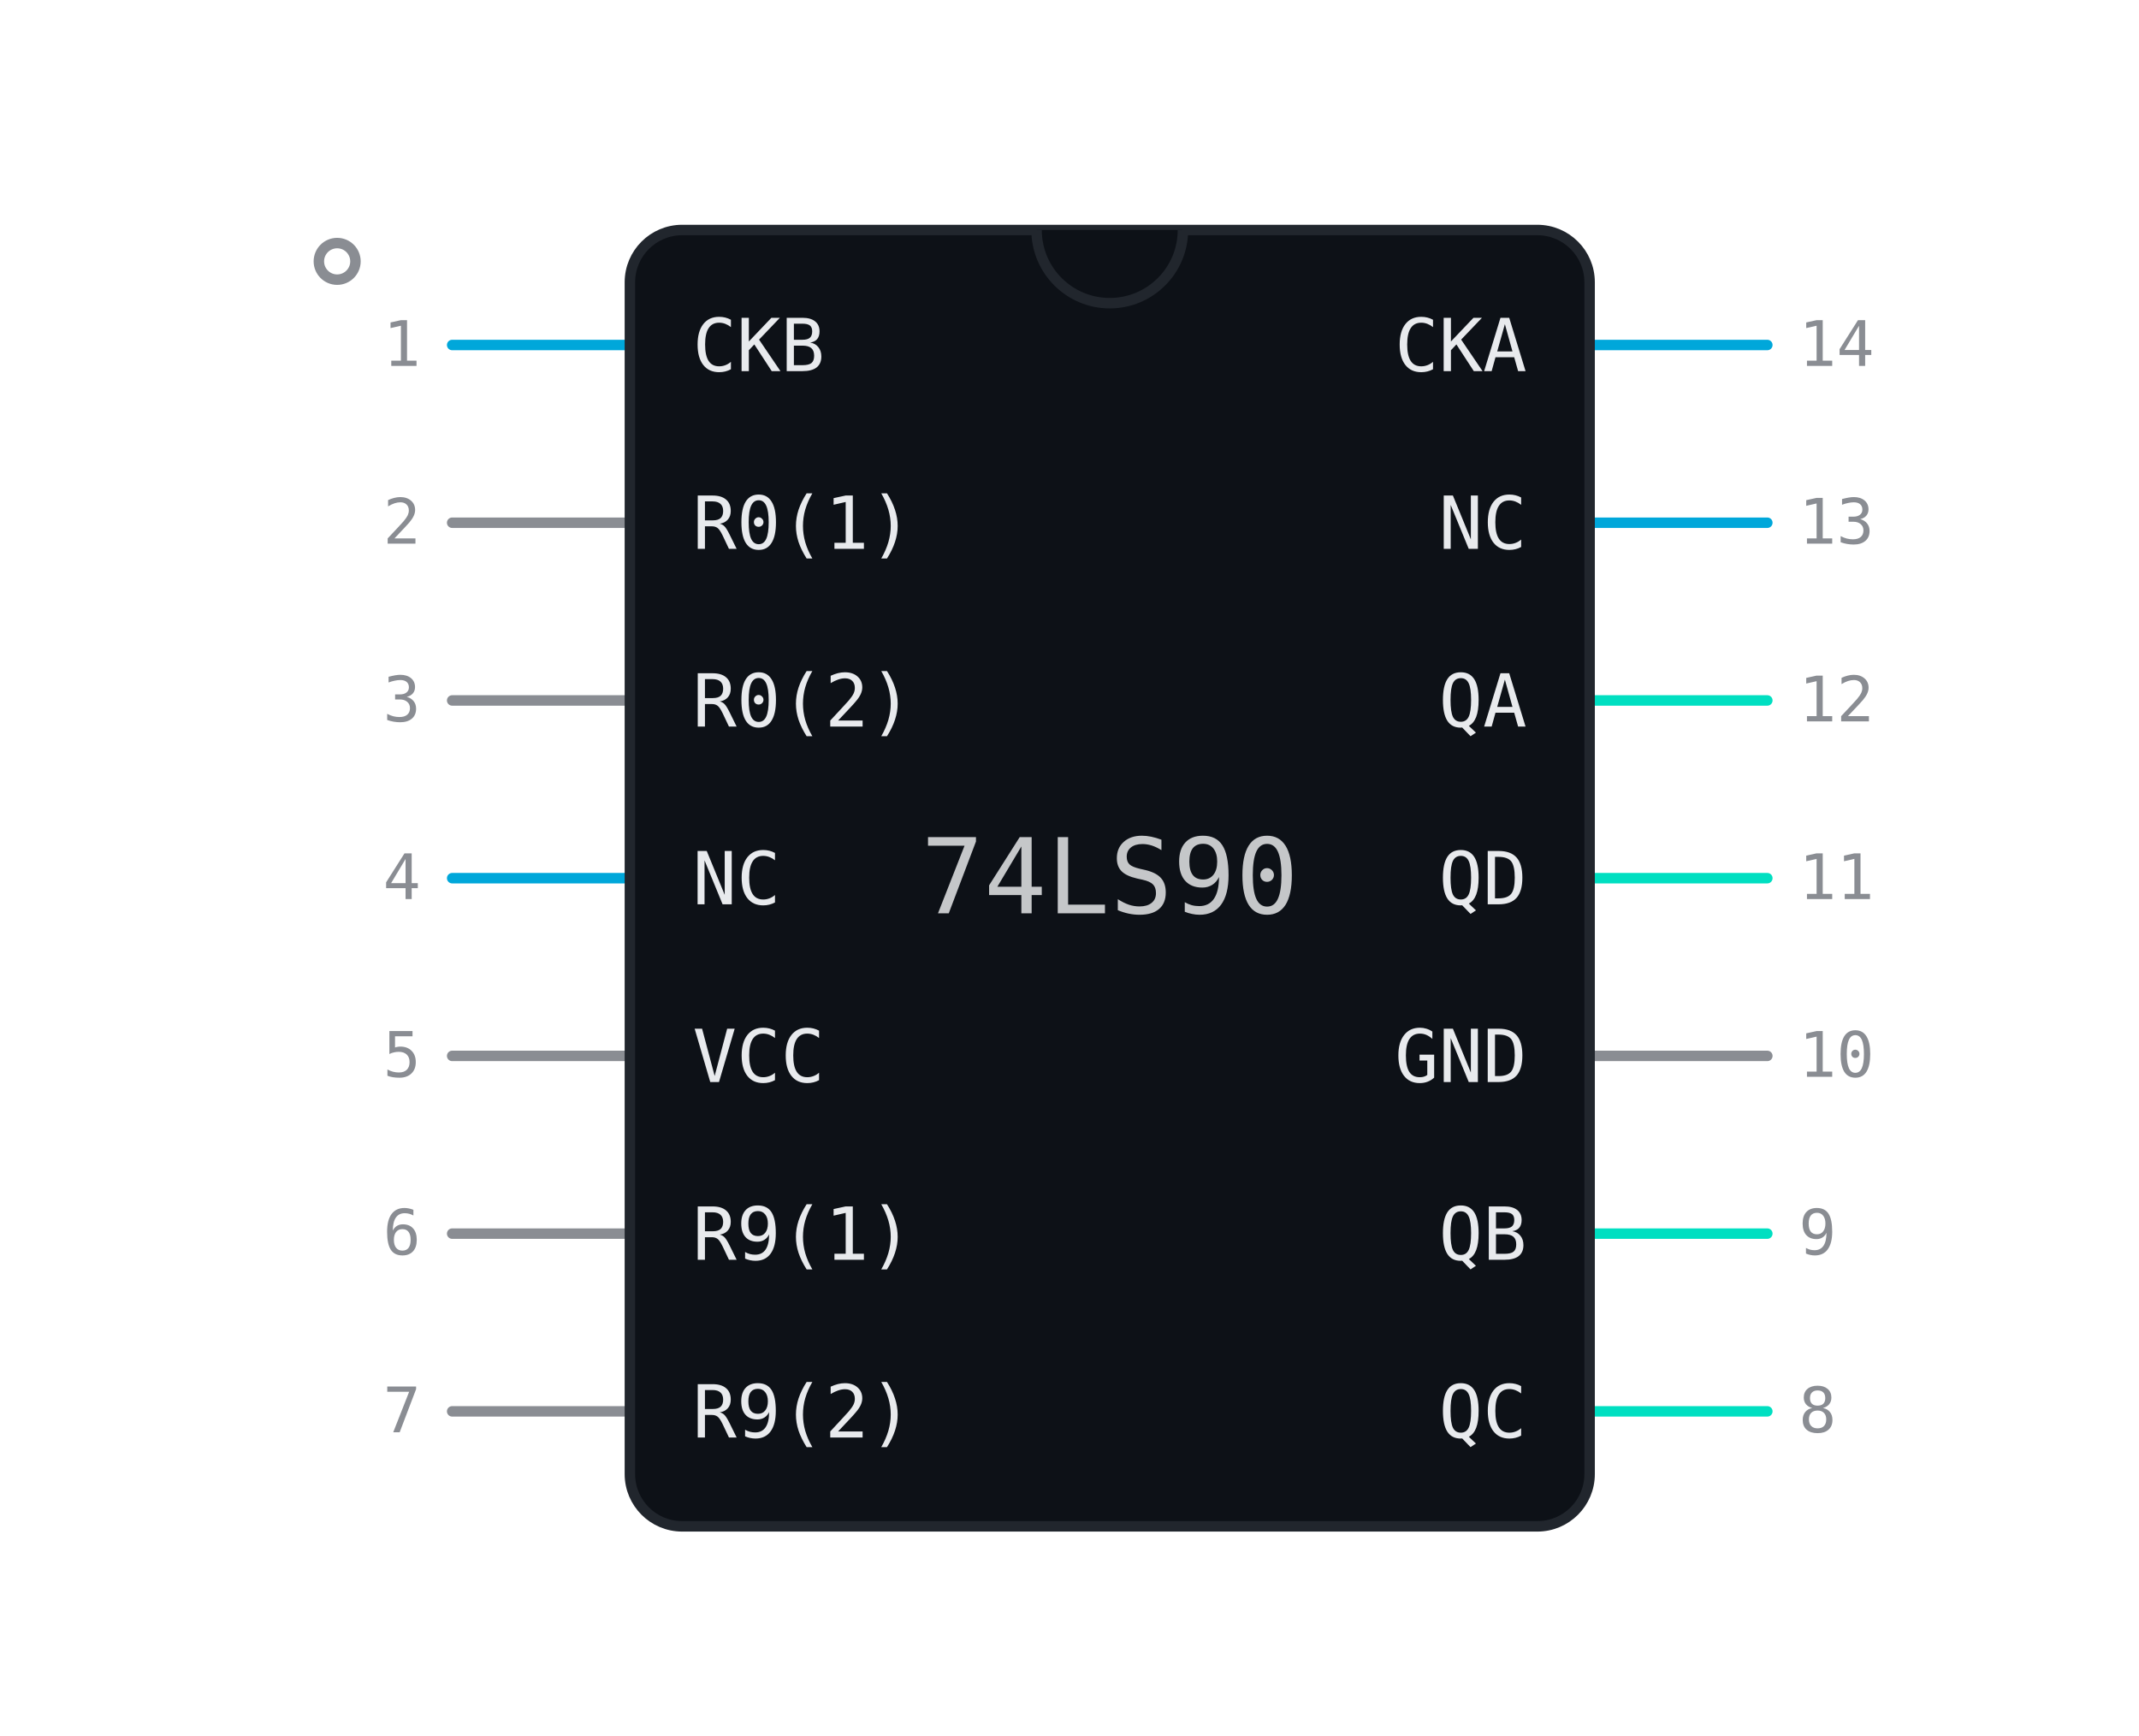
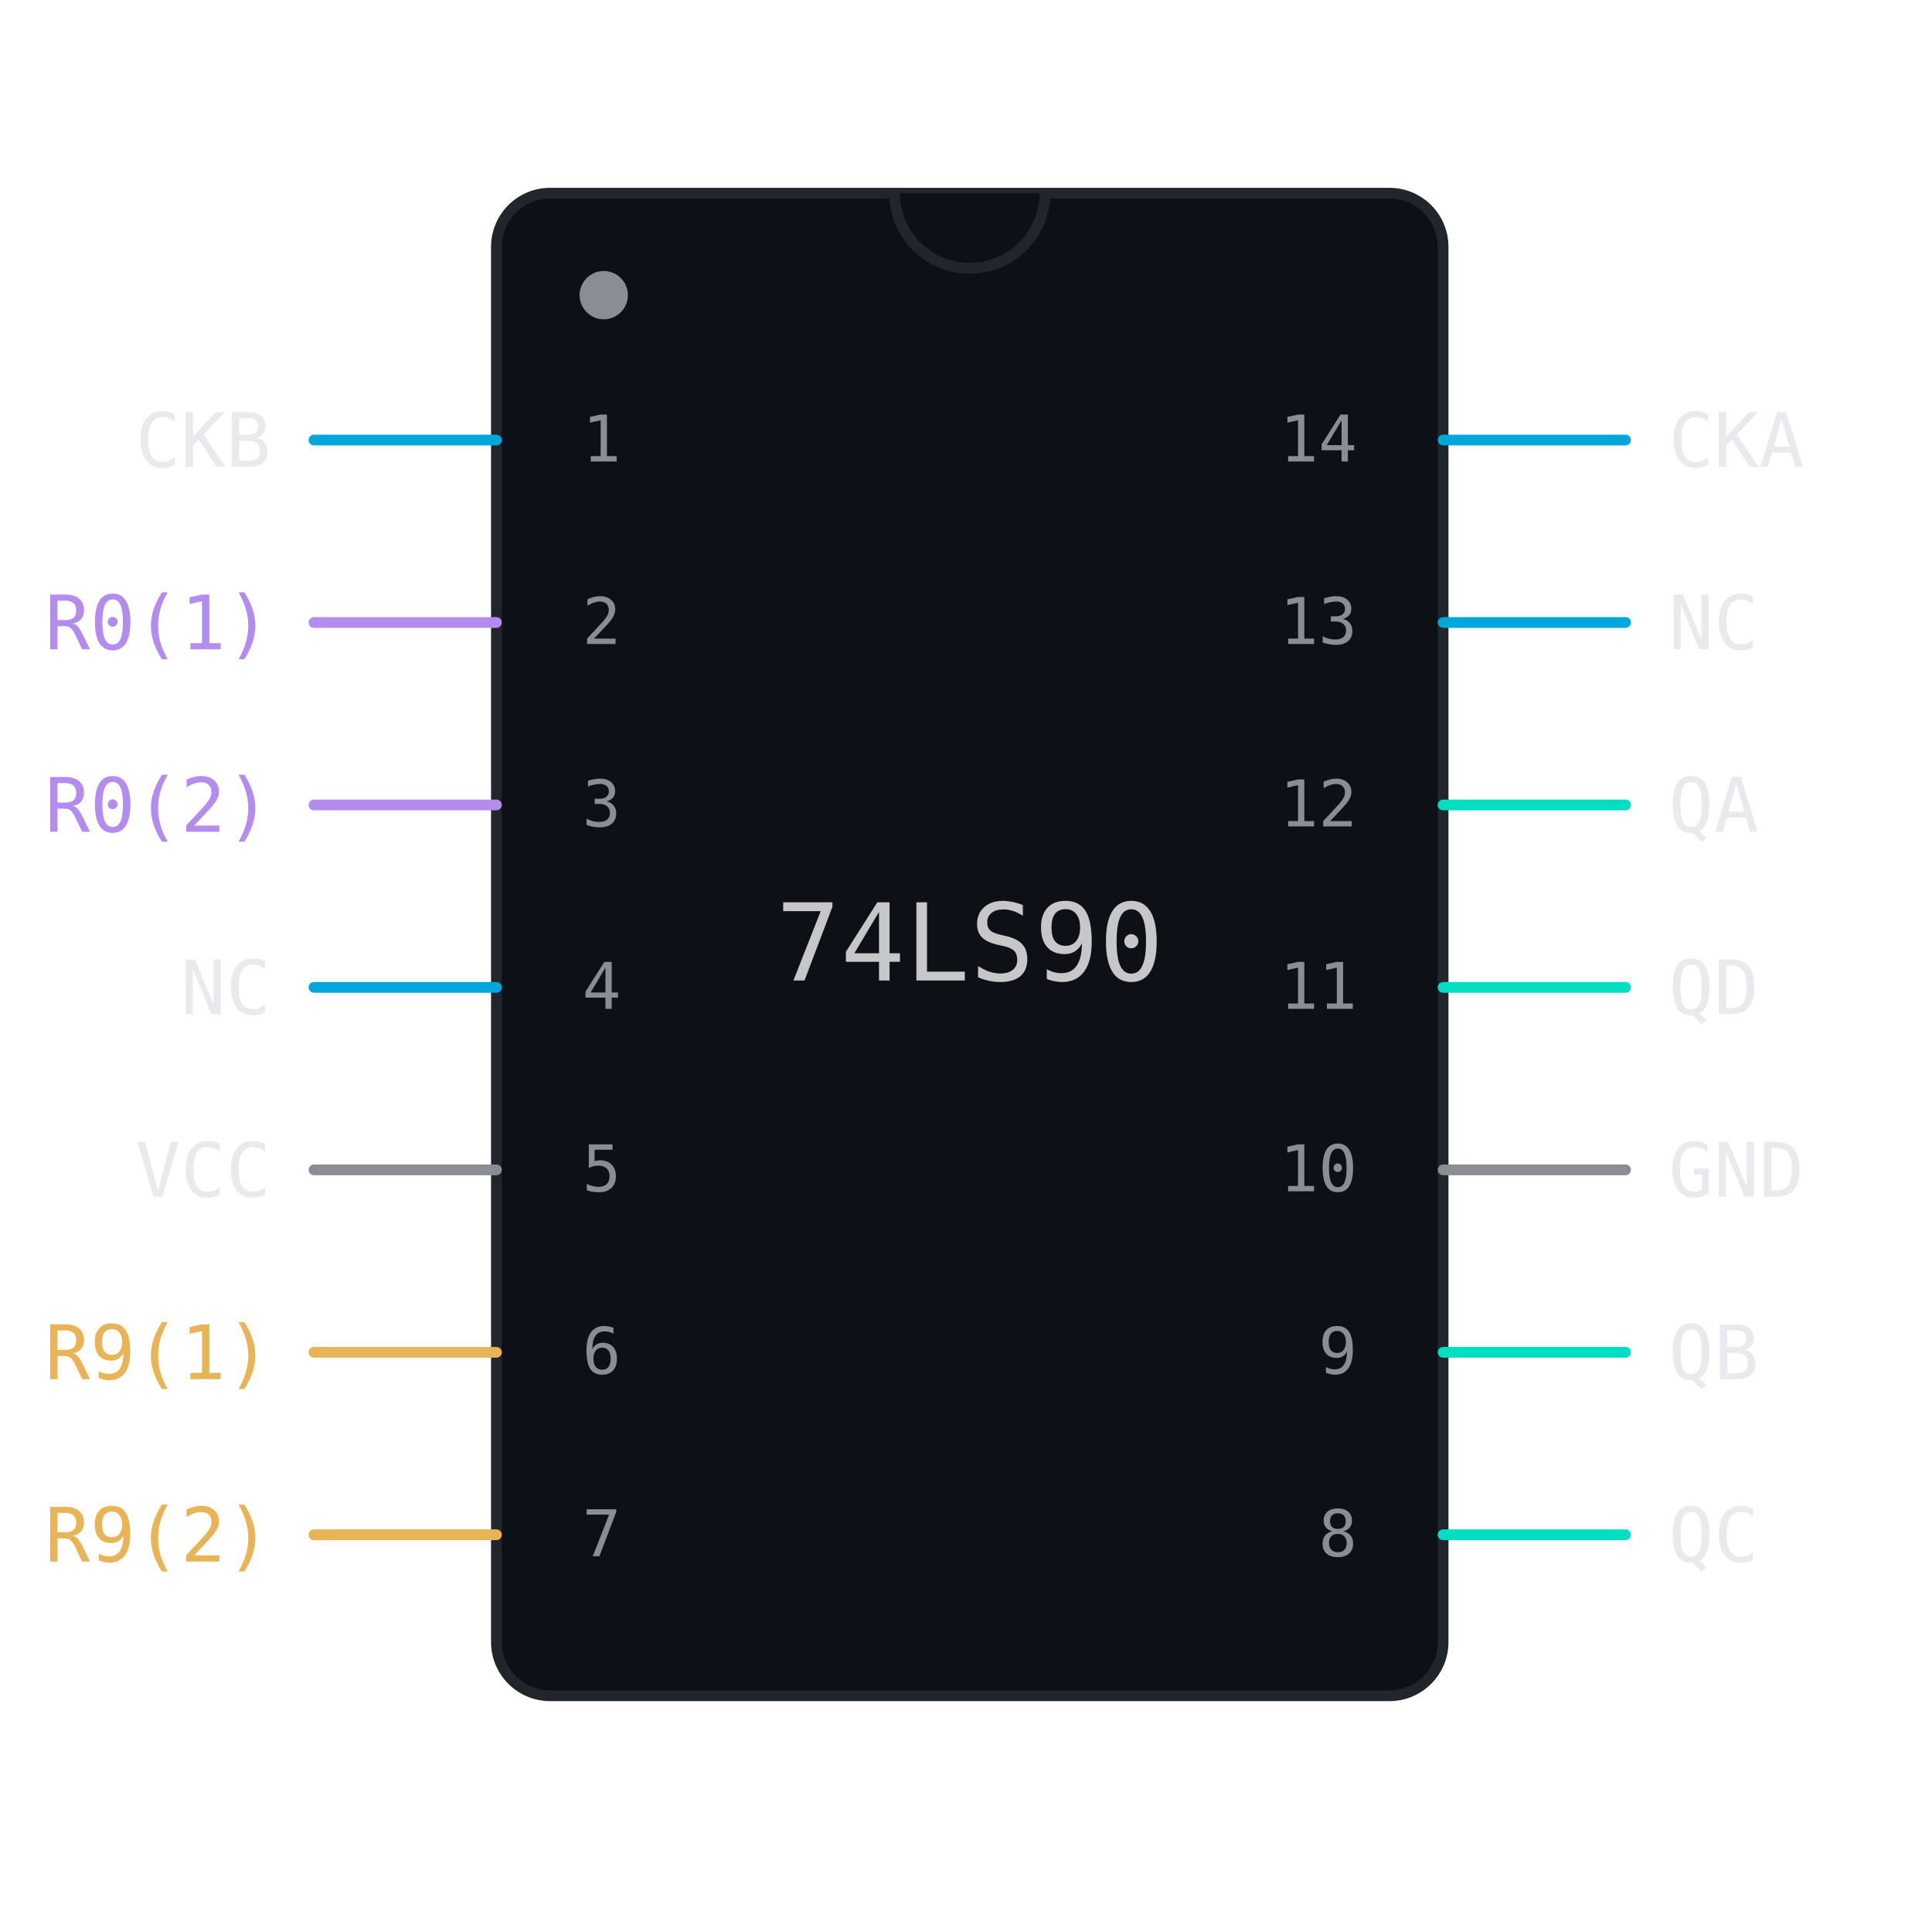
- <svg xmlns="http://www.w3.org/2000/svg" viewBox="0 0 409.2 332" role="img" aria-label="74LS90 pinout">
-   <line x1="86.5" y1="66" x2="120.5" y2="66" stroke="#00a7da" stroke-width="2" stroke-linecap="round" />
-   <text x="80.5" y="70" fill="#8a8d93" font-family="Consolas" font-size="12" font-weight="400" text-anchor="end">1</text>
-   <line x1="86.5" y1="100" x2="120.5" y2="100" stroke="#8a8d93" stroke-width="2" stroke-linecap="round" />
-   <text x="80.5" y="104" fill="#8a8d93" font-family="Consolas" font-size="12" font-weight="400" text-anchor="end">2</text>
-   <line x1="86.5" y1="134" x2="120.5" y2="134" stroke="#8a8d93" stroke-width="2" stroke-linecap="round" />
-   <text x="80.5" y="138" fill="#8a8d93" font-family="Consolas" font-size="12" font-weight="400" text-anchor="end">3</text>
-   <line x1="86.5" y1="168" x2="120.5" y2="168" stroke="#00a7da" stroke-width="2" stroke-linecap="round" />
-   <text x="80.5" y="172" fill="#8a8d93" font-family="Consolas" font-size="12" font-weight="400" text-anchor="end">4</text>
-   <line x1="86.5" y1="202" x2="120.5" y2="202" stroke="#8a8d93" stroke-width="2" stroke-linecap="round" />
-   <text x="80.5" y="206" fill="#8a8d93" font-family="Consolas" font-size="12" font-weight="400" text-anchor="end">5</text>
-   <line x1="86.5" y1="236" x2="120.5" y2="236" stroke="#8a8d93" stroke-width="2" stroke-linecap="round" />
-   <text x="80.5" y="240" fill="#8a8d93" font-family="Consolas" font-size="12" font-weight="400" text-anchor="end">6</text>
-   <line x1="86.5" y1="270" x2="120.5" y2="270" stroke="#8a8d93" stroke-width="2" stroke-linecap="round" />
-   <text x="80.5" y="274" fill="#8a8d93" font-family="Consolas" font-size="12" font-weight="400" text-anchor="end">7</text>
-   <line x1="304.1" y1="66" x2="338.1" y2="66" stroke="#00a7da" stroke-width="2" stroke-linecap="round" />
-   <text x="344.1" y="70" fill="#8a8d93" font-family="Consolas" font-size="12" font-weight="400" text-anchor="start">14</text>
-   <line x1="304.1" y1="100" x2="338.1" y2="100" stroke="#00a7da" stroke-width="2" stroke-linecap="round" />
-   <text x="344.1" y="104" fill="#8a8d93" font-family="Consolas" font-size="12" font-weight="400" text-anchor="start">13</text>
-   <line x1="304.1" y1="134" x2="338.1" y2="134" stroke="#00dfc1" stroke-width="2" stroke-linecap="round" />
-   <text x="344.1" y="138" fill="#8a8d93" font-family="Consolas" font-size="12" font-weight="400" text-anchor="start">12</text>
-   <line x1="304.1" y1="168" x2="338.1" y2="168" stroke="#00dfc1" stroke-width="2" stroke-linecap="round" />
-   <text x="344.1" y="172" fill="#8a8d93" font-family="Consolas" font-size="12" font-weight="400" text-anchor="start">11</text>
-   <line x1="304.1" y1="202" x2="338.1" y2="202" stroke="#8a8d93" stroke-width="2" stroke-linecap="round" />
-   <text x="344.1" y="206" fill="#8a8d93" font-family="Consolas" font-size="12" font-weight="400" text-anchor="start">10</text>
-   <line x1="304.1" y1="236" x2="338.1" y2="236" stroke="#00dfc1" stroke-width="2" stroke-linecap="round" />
-   <text x="344.1" y="240" fill="#8a8d93" font-family="Consolas" font-size="12" font-weight="400" text-anchor="start">9</text>
-   <line x1="304.1" y1="270" x2="338.1" y2="270" stroke="#00dfc1" stroke-width="2" stroke-linecap="round" />
-   <text x="344.1" y="274" fill="#8a8d93" font-family="Consolas" font-size="12" font-weight="400" text-anchor="start">8</text>
-   <rect x="120.5" y="44" width="183.6" height="248" rx="10" ry="10" fill="#0d1117" stroke="#21262d" stroke-width="2" />
-   <path d="M198.3,44 A14,14 0 0 0 226.3,44" fill="#0d1117" stroke="#21262d" stroke-width="2" />
-   <circle cx="64.5" cy="50" r="3.5" fill="none" stroke="#8a8d93" stroke-width="2" />
-   <text x="132.5" y="71" fill="#e8eaed" font-family="Consolas" font-size="14" font-weight="400" text-anchor="start">CKB</text>
-   <text x="132.5" y="105" fill="#e8eaed" font-family="Consolas" font-size="14" font-weight="400" text-anchor="start">R0(1)</text>
-   <text x="132.5" y="139" fill="#e8eaed" font-family="Consolas" font-size="14" font-weight="400" text-anchor="start">R0(2)</text>
-   <text x="132.5" y="173" fill="#e8eaed" font-family="Consolas" font-size="14" font-weight="400" text-anchor="start">NC</text>
-   <text x="132.5" y="207" fill="#e8eaed" font-family="Consolas" font-size="14" font-weight="400" text-anchor="start">VCC</text>
-   <text x="132.5" y="241" fill="#e8eaed" font-family="Consolas" font-size="14" font-weight="400" text-anchor="start">R9(1)</text>
-   <text x="132.5" y="275" fill="#e8eaed" font-family="Consolas" font-size="14" font-weight="400" text-anchor="start">R9(2)</text>
-   <text x="292.1" y="71" fill="#e8eaed" font-family="Consolas" font-size="14" font-weight="400" text-anchor="end">CKA</text>
-   <text x="292.1" y="105" fill="#e8eaed" font-family="Consolas" font-size="14" font-weight="400" text-anchor="end">NC</text>
-   <text x="292.1" y="139" fill="#e8eaed" font-family="Consolas" font-size="14" font-weight="400" text-anchor="end">QA</text>
-   <text x="292.1" y="173" fill="#e8eaed" font-family="Consolas" font-size="14" font-weight="400" text-anchor="end">QD</text>
-   <text x="292.1" y="207" fill="#e8eaed" font-family="Consolas" font-size="14" font-weight="400" text-anchor="end">GND</text>
-   <text x="292.1" y="241" fill="#e8eaed" font-family="Consolas" font-size="14" font-weight="400" text-anchor="end">QB</text>
-   <text x="292.1" y="275" fill="#e8eaed" font-family="Consolas" font-size="14" font-weight="400" text-anchor="end">QC</text>
-   <text x="212.3" y="174.72" fill="#c5c7c9" font-family="Consolas" font-size="20" font-weight="400" text-anchor="middle">74LS90</text>
+ <svg xmlns="http://www.w3.org/2000/svg" viewBox="0 0 360 356" role="img" aria-label="74LS90 pinout">
+   <rect x="92.5" y="36" width="176.4" height="280" rx="10" ry="10" fill="#0d1117" stroke="#21262d" stroke-width="2" />
+   <path d="M166.7,36 A14,14 0 0 0 194.7,36" fill="#0d1117" stroke="#21262d" stroke-width="2" />
+   <circle cx="112.5" cy="55" r="4.5" fill="#8a8d93" />
+   <line x1="58.5" y1="82" x2="92.5" y2="82" stroke="#00a7da" stroke-width="2" stroke-linecap="round" />
+   <text x="108.5" y="86" fill="#8a8d93" font-family="Consolas" font-size="12" font-weight="400" text-anchor="start">1</text>
+   <text x="50.5" y="87" fill="#e8eaed" font-family="Consolas" font-size="14" font-weight="400" text-anchor="end">CKB</text>
+   <line x1="58.5" y1="116" x2="92.5" y2="116" stroke="#b48cf0" stroke-width="2" stroke-linecap="round" />
+   <text x="108.5" y="120" fill="#8a8d93" font-family="Consolas" font-size="12" font-weight="400" text-anchor="start">2</text>
+   <text x="50.5" y="121" fill="#b48cf0" font-family="Consolas" font-size="14" font-weight="400" text-anchor="end">R0(1)</text>
+   <line x1="58.5" y1="150" x2="92.5" y2="150" stroke="#b48cf0" stroke-width="2" stroke-linecap="round" />
+   <text x="108.5" y="154" fill="#8a8d93" font-family="Consolas" font-size="12" font-weight="400" text-anchor="start">3</text>
+   <text x="50.5" y="155" fill="#b48cf0" font-family="Consolas" font-size="14" font-weight="400" text-anchor="end">R0(2)</text>
+   <line x1="58.5" y1="184" x2="92.5" y2="184" stroke="#00a7da" stroke-width="2" stroke-linecap="round" />
+   <text x="108.5" y="188" fill="#8a8d93" font-family="Consolas" font-size="12" font-weight="400" text-anchor="start">4</text>
+   <text x="50.5" y="189" fill="#e8eaed" font-family="Consolas" font-size="14" font-weight="400" text-anchor="end">NC</text>
+   <line x1="58.5" y1="218" x2="92.5" y2="218" stroke="#8a8d93" stroke-width="2" stroke-linecap="round" />
+   <text x="108.5" y="222" fill="#8a8d93" font-family="Consolas" font-size="12" font-weight="400" text-anchor="start">5</text>
+   <text x="50.5" y="223" fill="#e8eaed" font-family="Consolas" font-size="14" font-weight="400" text-anchor="end">VCC</text>
+   <line x1="58.5" y1="252" x2="92.5" y2="252" stroke="#e8b455" stroke-width="2" stroke-linecap="round" />
+   <text x="108.5" y="256" fill="#8a8d93" font-family="Consolas" font-size="12" font-weight="400" text-anchor="start">6</text>
+   <text x="50.5" y="257" fill="#e8b455" font-family="Consolas" font-size="14" font-weight="400" text-anchor="end">R9(1)</text>
+   <line x1="58.5" y1="286" x2="92.5" y2="286" stroke="#e8b455" stroke-width="2" stroke-linecap="round" />
+   <text x="108.5" y="290" fill="#8a8d93" font-family="Consolas" font-size="12" font-weight="400" text-anchor="start">7</text>
+   <text x="50.5" y="291" fill="#e8b455" font-family="Consolas" font-size="14" font-weight="400" text-anchor="end">R9(2)</text>
+   <line x1="302.9" y1="82" x2="268.9" y2="82" stroke="#00a7da" stroke-width="2" stroke-linecap="round" />
+   <text x="252.9" y="86" fill="#8a8d93" font-family="Consolas" font-size="12" font-weight="400" text-anchor="end">14</text>
+   <text x="310.9" y="87" fill="#e8eaed" font-family="Consolas" font-size="14" font-weight="400" text-anchor="start">CKA</text>
+   <line x1="302.9" y1="116" x2="268.9" y2="116" stroke="#00a7da" stroke-width="2" stroke-linecap="round" />
+   <text x="252.9" y="120" fill="#8a8d93" font-family="Consolas" font-size="12" font-weight="400" text-anchor="end">13</text>
+   <text x="310.9" y="121" fill="#e8eaed" font-family="Consolas" font-size="14" font-weight="400" text-anchor="start">NC</text>
+   <line x1="302.9" y1="150" x2="268.9" y2="150" stroke="#00dfc1" stroke-width="2" stroke-linecap="round" />
+   <text x="252.9" y="154" fill="#8a8d93" font-family="Consolas" font-size="12" font-weight="400" text-anchor="end">12</text>
+   <text x="310.9" y="155" fill="#e8eaed" font-family="Consolas" font-size="14" font-weight="400" text-anchor="start">QA</text>
+   <line x1="302.9" y1="184" x2="268.9" y2="184" stroke="#00dfc1" stroke-width="2" stroke-linecap="round" />
+   <text x="252.9" y="188" fill="#8a8d93" font-family="Consolas" font-size="12" font-weight="400" text-anchor="end">11</text>
+   <text x="310.9" y="189" fill="#e8eaed" font-family="Consolas" font-size="14" font-weight="400" text-anchor="start">QD</text>
+   <line x1="302.9" y1="218" x2="268.9" y2="218" stroke="#8a8d93" stroke-width="2" stroke-linecap="round" />
+   <text x="252.9" y="222" fill="#8a8d93" font-family="Consolas" font-size="12" font-weight="400" text-anchor="end">10</text>
+   <text x="310.9" y="223" fill="#e8eaed" font-family="Consolas" font-size="14" font-weight="400" text-anchor="start">GND</text>
+   <line x1="302.9" y1="252" x2="268.9" y2="252" stroke="#00dfc1" stroke-width="2" stroke-linecap="round" />
+   <text x="252.9" y="256" fill="#8a8d93" font-family="Consolas" font-size="12" font-weight="400" text-anchor="end">9</text>
+   <text x="310.9" y="257" fill="#e8eaed" font-family="Consolas" font-size="14" font-weight="400" text-anchor="start">QB</text>
+   <line x1="302.9" y1="286" x2="268.9" y2="286" stroke="#00dfc1" stroke-width="2" stroke-linecap="round" />
+   <text x="252.9" y="290" fill="#8a8d93" font-family="Consolas" font-size="12" font-weight="400" text-anchor="end">8</text>
+   <text x="310.9" y="291" fill="#e8eaed" font-family="Consolas" font-size="14" font-weight="400" text-anchor="start">QC</text>
+   <text x="180.7" y="182.72" fill="#c5c7c9" font-family="Consolas" font-size="20" font-weight="400" text-anchor="middle">74LS90</text>
</svg>
